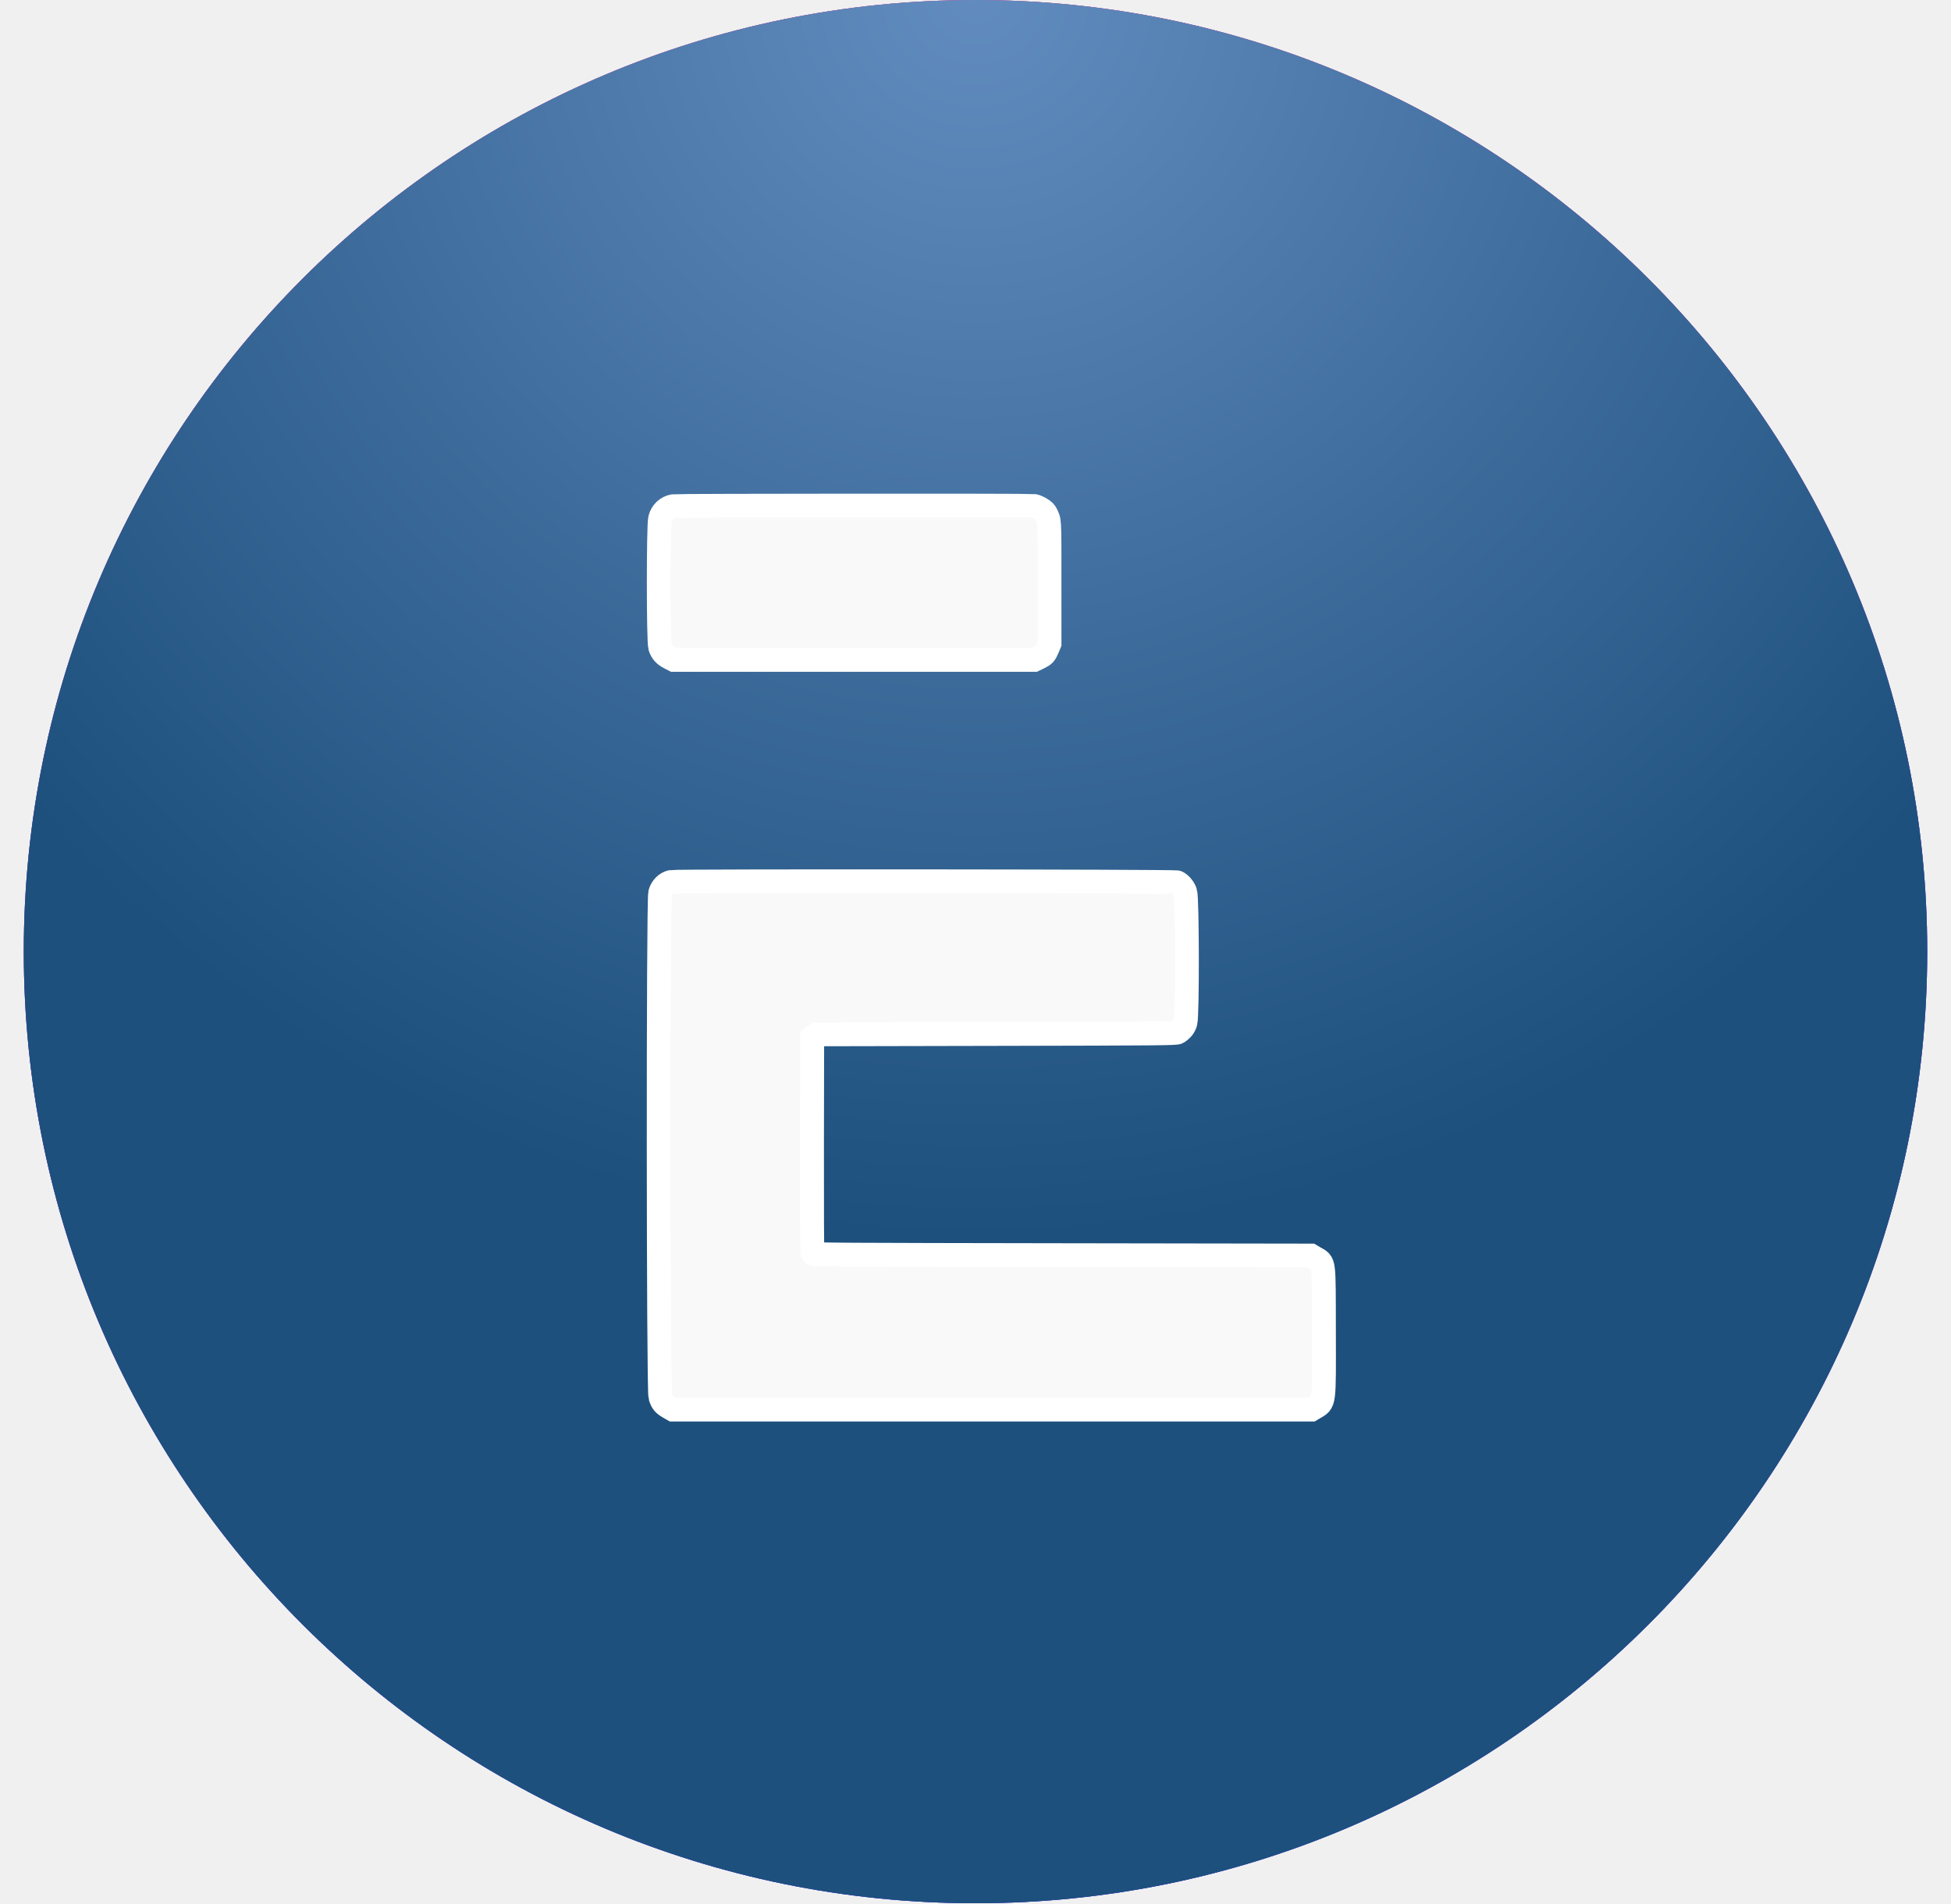
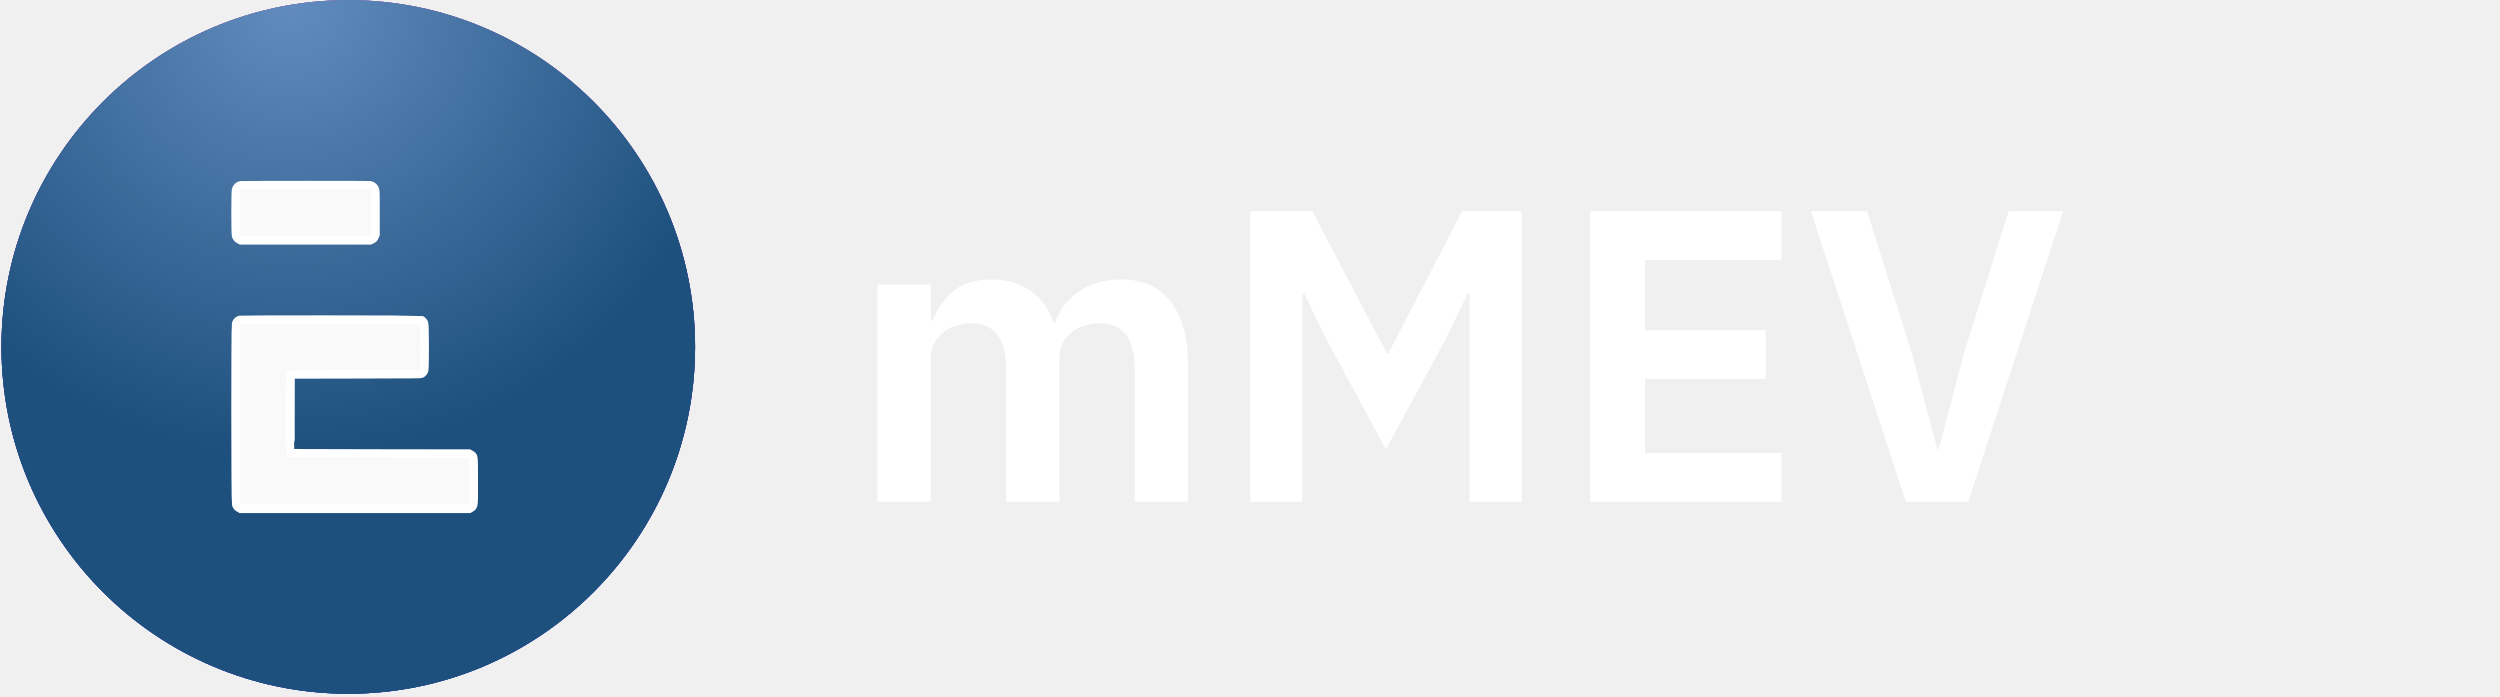
- <svg xmlns="http://www.w3.org/2000/svg" width="41" height="40" viewBox="0 0 41 40" fill="none">
-   <rect x="0.5" width="40" height="40" rx="20" fill="url(#paint0_radial_8038_5832)" />
-   <rect x="0.5" width="40" height="40" rx="20" fill="url(#paint1_radial_8038_5832)" />
-   <rect x="0.5" width="40" height="40" rx="20" fill="url(#paint2_radial_8038_5832)" />
-   <path fill-rule="evenodd" clip-rule="evenodd" d="M14.153 10.637C14.015 10.66 13.907 10.761 13.871 10.901C13.834 11.049 13.834 13.466 13.872 13.597C13.902 13.7 13.965 13.77 14.081 13.828L14.161 13.869H17.947L21.733 13.869L21.827 13.824C21.942 13.769 21.962 13.747 22.015 13.621L22.056 13.523V12.245C22.056 10.849 22.062 10.958 21.972 10.78C21.947 10.731 21.807 10.646 21.729 10.633C21.649 10.62 14.234 10.624 14.153 10.637ZM14.104 18.535C13.998 18.559 13.905 18.652 13.873 18.767C13.829 18.927 13.833 29.209 13.877 29.355C13.913 29.471 13.948 29.514 14.061 29.579L14.142 29.625H20.85H27.559L27.616 29.591C27.838 29.458 27.826 29.549 27.823 27.964C27.82 26.441 27.835 26.555 27.625 26.433L27.547 26.387L22.319 26.379C17.695 26.372 17.09 26.369 17.076 26.348C17.067 26.333 17.063 25.472 17.065 24.065L17.069 21.805L17.113 21.772L17.158 21.739L20.935 21.731C24.42 21.724 24.715 21.721 24.751 21.697C24.843 21.635 24.889 21.577 24.913 21.491C24.956 21.346 24.952 18.874 24.909 18.751C24.879 18.662 24.806 18.575 24.735 18.543C24.684 18.52 14.207 18.512 14.104 18.535Z" fill="#F9F9F9" stroke="white" stroke-width="0.5" />
+ <svg xmlns="http://www.w3.org/2000/svg" width="865" height="241" viewBox="0 0 865 241" fill="none">
+   <rect x="0.502" y="0.037" width="240" height="240" rx="120" fill="url(#paint0_radial_72_312)" />
+   <rect x="0.502" y="0.037" width="240" height="240" rx="120" fill="url(#paint1_radial_72_312)" />
+   <rect x="0.502" y="0.037" width="240" height="240" rx="120" fill="url(#paint2_radial_72_312)" />
+   <rect x="0.502" y="0.037" width="240" height="240" rx="120" fill="url(#paint3_radial_72_312)" />
+   <path fill-rule="evenodd" clip-rule="evenodd" d="M83.336 64.113C82.524 64.247 81.887 64.842 81.676 65.667C81.452 66.538 81.455 80.788 81.679 81.558C81.855 82.164 82.228 82.577 82.91 82.923L83.38 83.161H105.698L128.015 83.161L128.573 82.896C129.247 82.575 129.367 82.444 129.678 81.701L129.919 81.124V73.592C129.919 65.358 129.956 66.002 129.427 64.957C129.279 64.664 128.454 64.164 127.994 64.088C127.523 64.01 83.813 64.035 83.336 64.113ZM83.047 110.667C82.423 110.807 81.874 111.361 81.686 112.038C81.424 112.981 81.448 173.586 81.711 174.45C81.918 175.133 82.126 175.386 82.792 175.767L83.27 176.041H122.814H162.359L162.695 175.84C164.005 175.058 163.937 175.59 163.918 166.25C163.9 157.27 163.987 157.943 162.752 157.224L162.288 156.954L131.472 156.907C104.214 156.866 100.645 156.845 100.567 156.722C100.512 156.635 100.487 151.558 100.501 143.264L100.523 129.946L100.785 129.75L101.048 129.554L123.313 129.508C143.857 129.465 145.595 129.45 145.806 129.307C146.347 128.941 146.619 128.597 146.766 128.093C147.013 127.241 146.992 112.667 146.742 111.94C146.561 111.414 146.132 110.902 145.717 110.715C145.412 110.578 83.652 110.53 83.047 110.667Z" fill="#F9F9F9" stroke="white" stroke-width="2.947" />
+   <path d="M303.621 173.593V98.425H322.053V110.953H322.773C324.213 107.017 326.517 103.657 329.685 100.873C332.853 98.089 337.269 96.697 342.933 96.697C348.117 96.697 352.581 97.945 356.325 100.441C360.069 102.937 362.853 106.729 364.677 111.817H364.965C366.309 107.593 368.949 104.041 372.885 101.161C376.917 98.185 381.957 96.697 388.005 96.697C395.397 96.697 401.061 99.241 404.997 104.329C409.029 109.417 411.045 116.665 411.045 126.073V173.593H392.613V127.945C392.613 117.193 388.581 111.817 380.517 111.817C378.693 111.817 376.917 112.105 375.189 112.681C373.557 113.161 372.069 113.929 370.725 114.985C369.477 115.945 368.469 117.193 367.701 118.729C366.933 120.169 366.549 121.897 366.549 123.913V173.593H348.117V127.945C348.117 117.193 344.085 111.817 336.021 111.817C334.293 111.817 332.565 112.105 330.837 112.681C329.205 113.161 327.717 113.929 326.373 114.985C325.125 115.945 324.069 117.193 323.205 118.729C322.437 120.169 322.053 121.897 322.053 123.913V173.593H303.621ZM508.489 101.449H507.913L500.137 117.433L479.545 155.449L458.953 117.433L451.177 101.449H450.601V173.593H432.601V73.081H454.057L479.833 122.185H480.409L505.897 73.081H526.489V173.593H508.489V101.449ZM550.163 173.593V73.081H616.403V89.929H569.171V114.265H610.931V131.113H569.171V156.745H616.403V173.593H550.163ZM659.413 173.593L626.581 73.081H646.021L661.429 122.041L670.357 155.449H670.789L679.573 122.041L694.981 73.081H713.845L681.013 173.593H659.413Z" fill="white" />
  <defs>
-     <radialGradient id="paint0_radial_8038_5832" cx="0" cy="0" r="1" gradientUnits="userSpaceOnUse" gradientTransform="translate(17.75 -3.625) rotate(82.1998) scale(46.0511)">
+     <radialGradient id="paint0_radial_72_312" cx="0" cy="0" r="1" gradientUnits="userSpaceOnUse" gradientTransform="translate(104.002 -21.7134) rotate(82.1998) scale(276.307)">
      <stop stop-color="#D9326F" />
      <stop offset="1" stop-color="#3A34DD" />
    </radialGradient>
-     <radialGradient id="paint1_radial_8038_5832" cx="0" cy="0" r="1" gradientUnits="userSpaceOnUse" gradientTransform="translate(20.5 -15.25) rotate(86.892) scale(55.3314)">
+     <radialGradient id="paint1_radial_72_312" cx="0" cy="0" r="1" gradientUnits="userSpaceOnUse" gradientTransform="translate(120.502 -91.4634) rotate(86.892) scale(331.988)">
      <stop stop-color="#FE4D8B" />
      <stop offset="1" stop-color="#483FFC" />
    </radialGradient>
-     <radialGradient id="paint2_radial_8038_5832" cx="0" cy="0" r="1" gradientUnits="userSpaceOnUse" gradientTransform="translate(20.5) rotate(90) scale(26)">
+     <radialGradient id="paint2_radial_72_312" cx="0" cy="0" r="1" gradientUnits="userSpaceOnUse" gradientTransform="translate(120.502 0.0366211) rotate(90) scale(156)">
+       <stop stop-color="#628CBF" />
+       <stop offset="1" stop-color="#1D507D" />
+     </radialGradient>
+     <radialGradient id="paint3_radial_72_312" cx="0" cy="0" r="1" gradientUnits="userSpaceOnUse" gradientTransform="translate(100.502 0.0366176) rotate(82.6942) scale(157.277)">
      <stop stop-color="#628CBF" />
      <stop offset="1" stop-color="#1D507D" />
    </radialGradient>
  </defs>
</svg>
